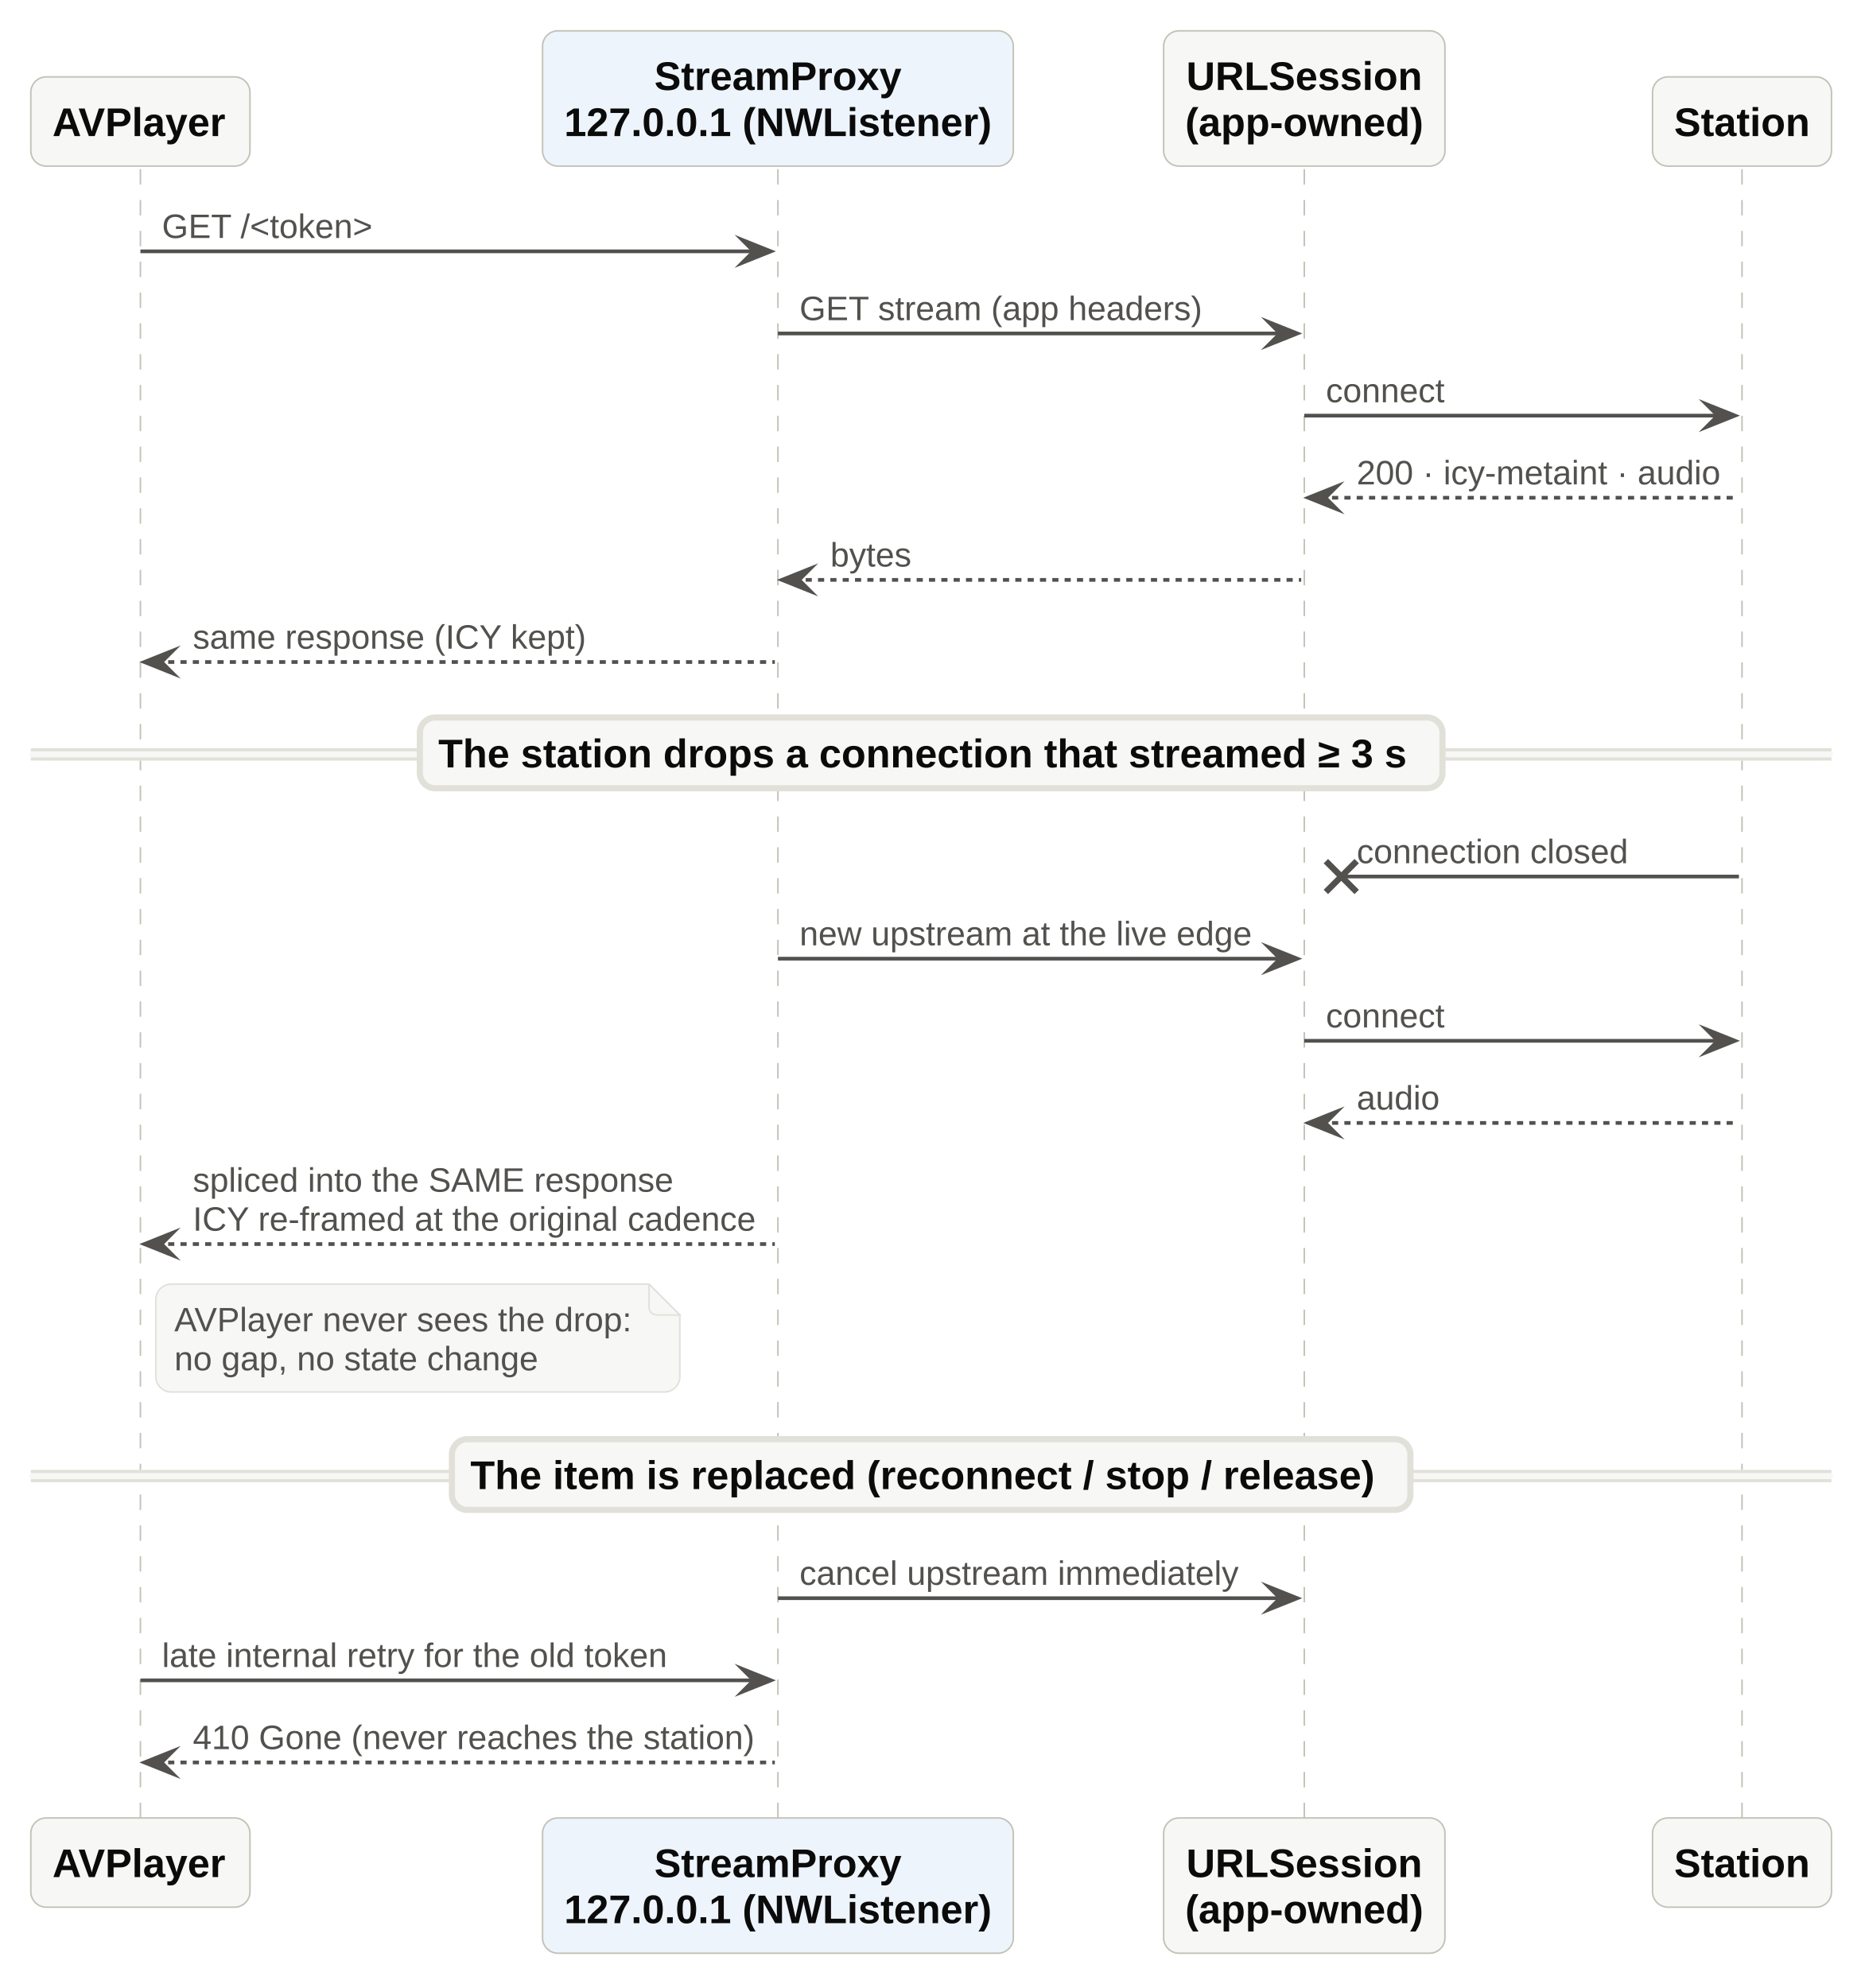
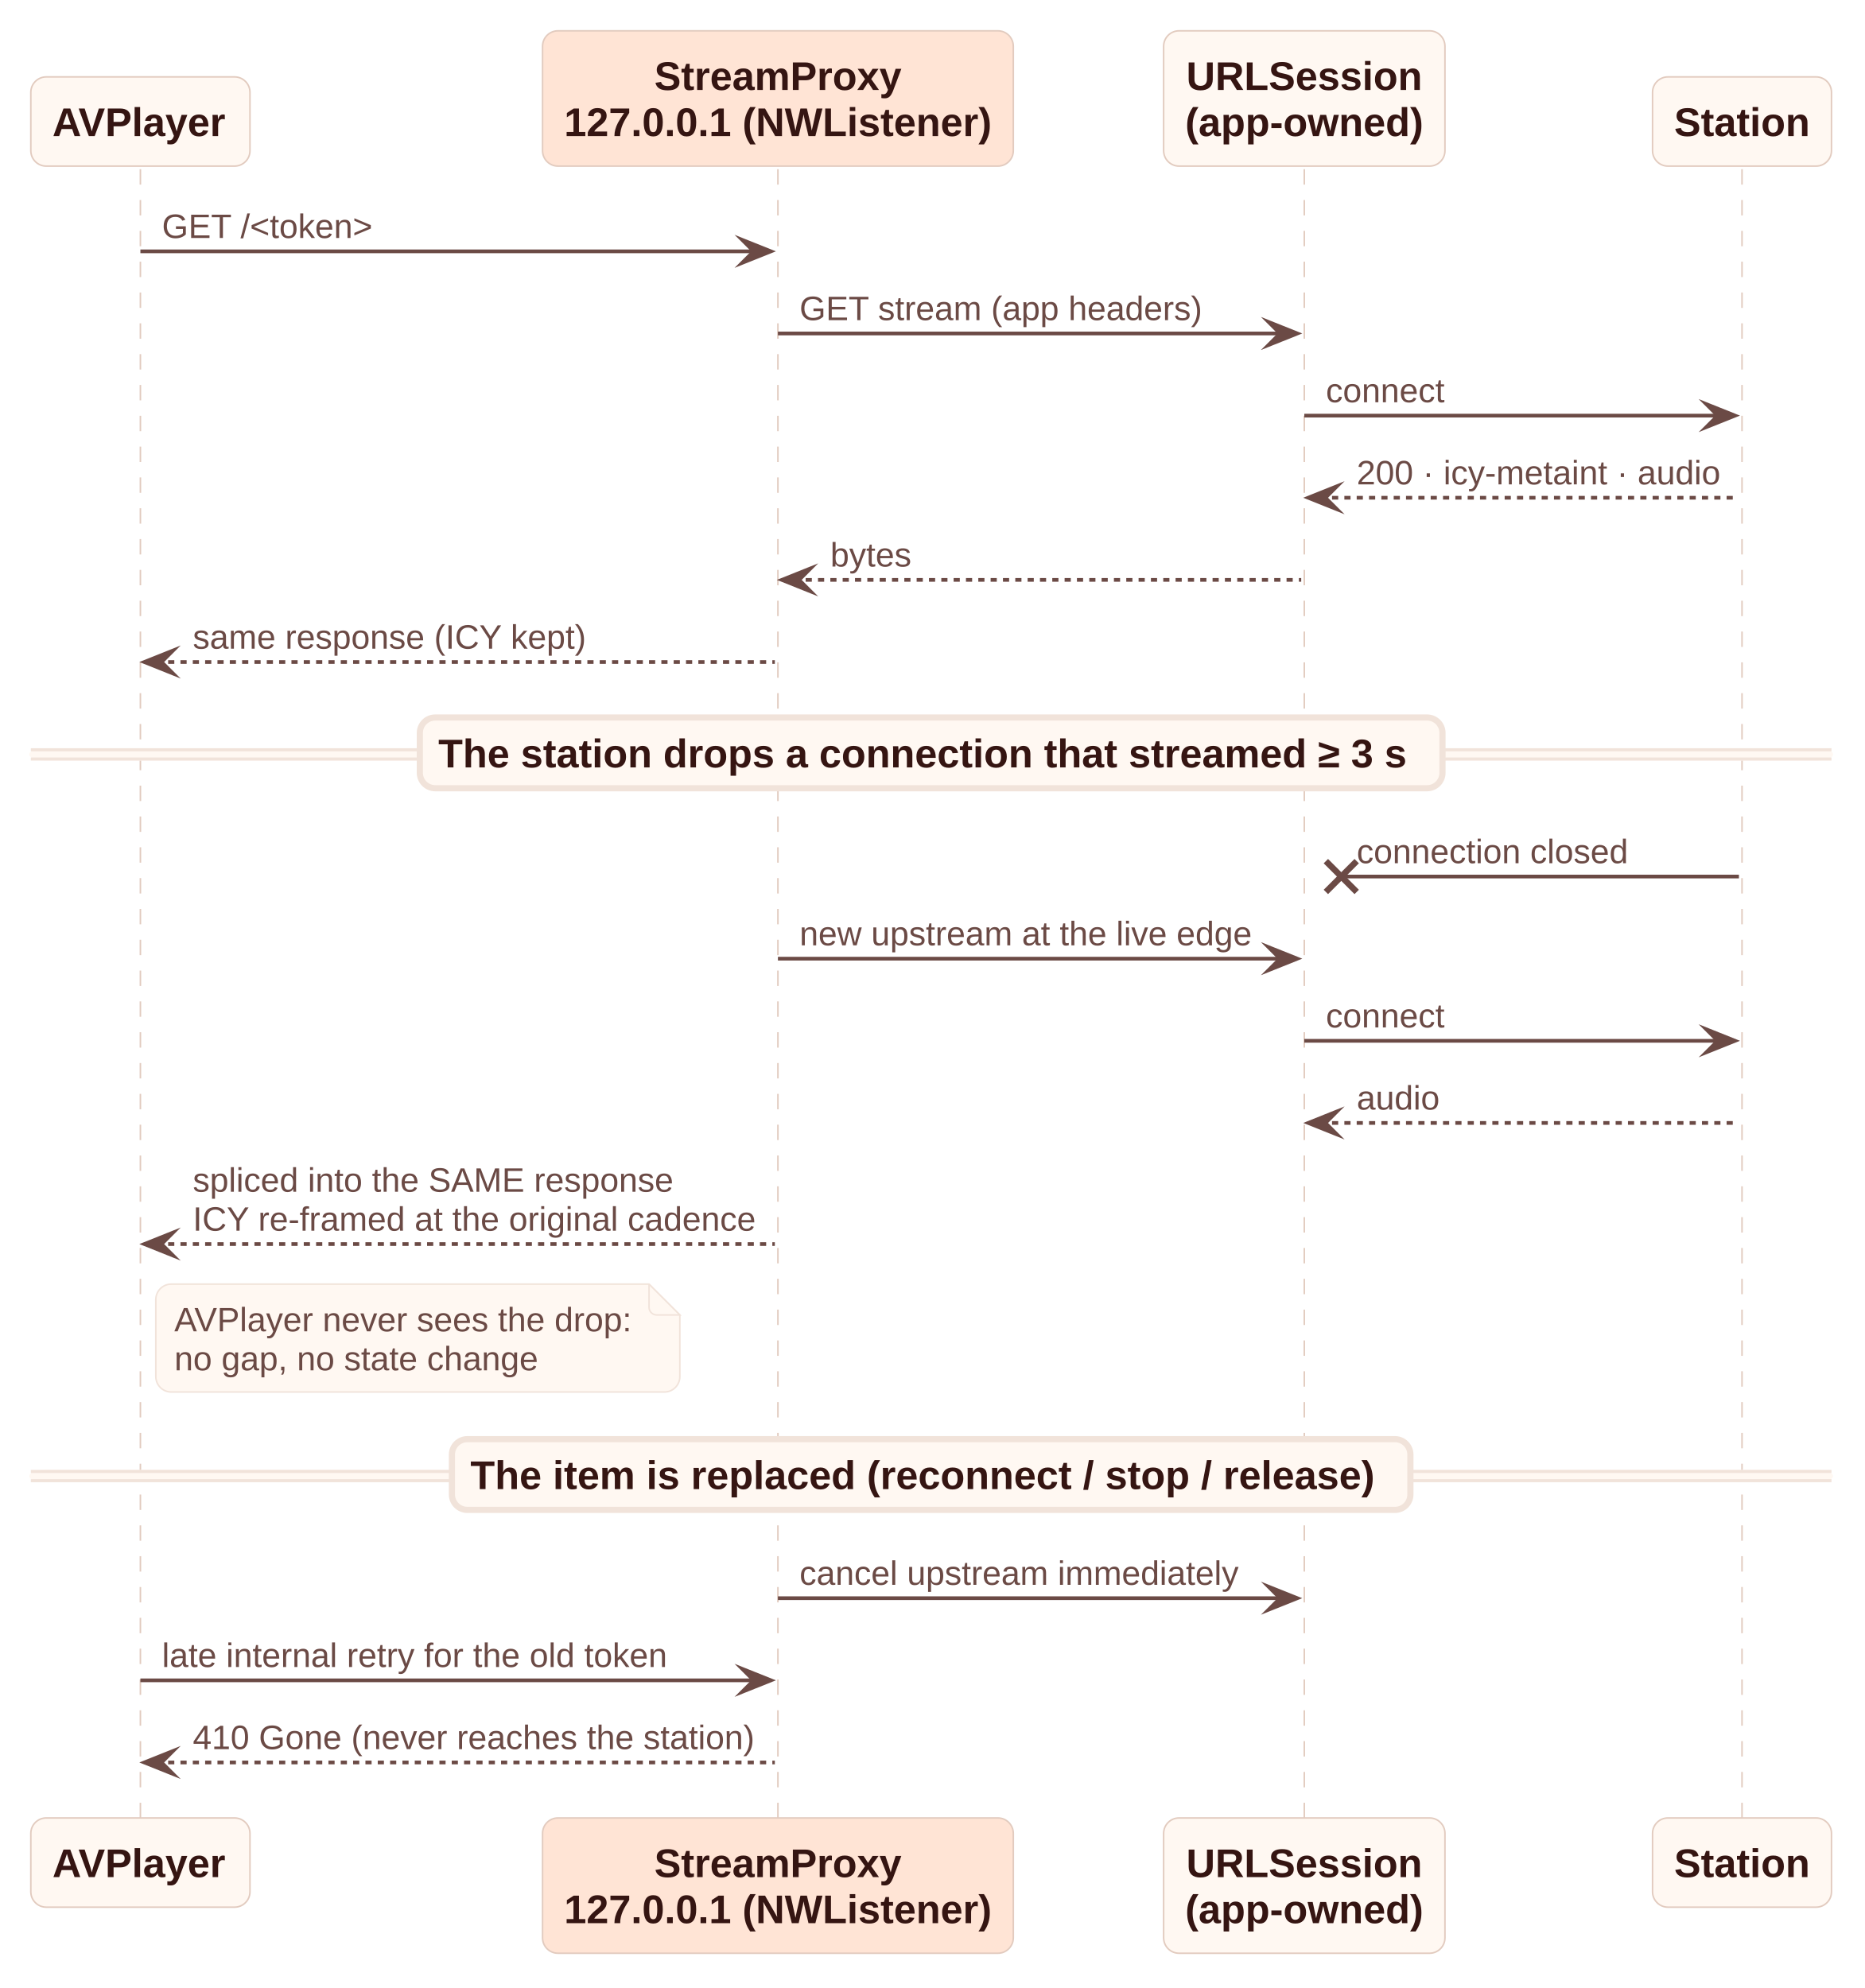
<svg xmlns="http://www.w3.org/2000/svg" version="1.1" data-diagram-type="SEQUENCE" style="width:605px;height:645px;background:#FFFFFF;" width="605px" height="645px" viewBox="0 0 605 645" zoomAndPan="magnify" preserveAspectRatio="none" contentStyleType="text/css">
  <defs />
  <g font-family="sans-serif" lengthAdjust="spacing">
    <g>
      <rect x="42.045" y="54.897" width="8" height="534.929" fill="#000" fill-opacity="0" />
-       <line x1="45.545" y1="54.897" x2="45.545" y2="589.827" style="stroke:#C3C2B7;stroke-width:0.5;stroke-dasharray:5,5;" />
+       <line x1="45.545" y1="54.897" x2="45.545" y2="589.827" style="stroke:#E2CBBF;stroke-width:0.5;stroke-dasharray:5,5;" />
    </g>
    <g>
      <rect x="248.861" y="54.897" width="8" height="534.929" fill="#000" fill-opacity="0" />
-       <line x1="252.361" y1="54.897" x2="252.361" y2="589.827" style="stroke:#C3C2B7;stroke-width:0.5;stroke-dasharray:5,5;" />
+       <line x1="252.361" y1="54.897" x2="252.361" y2="589.827" style="stroke:#E2CBBF;stroke-width:0.5;stroke-dasharray:5,5;" />
    </g>
    <g>
      <rect x="419.616" y="54.897" width="8" height="534.929" fill="#000" fill-opacity="0" />
-       <line x1="423.116" y1="54.897" x2="423.116" y2="589.827" style="stroke:#C3C2B7;stroke-width:0.5;stroke-dasharray:5,5;" />
+       <line x1="423.116" y1="54.897" x2="423.116" y2="589.827" style="stroke:#E2CBBF;stroke-width:0.5;stroke-dasharray:5,5;" />
    </g>
    <g>
      <rect x="561.613" y="54.897" width="8" height="534.929" fill="#000" fill-opacity="0" />
-       <line x1="565.113" y1="54.897" x2="565.113" y2="589.827" style="stroke:#C3C2B7;stroke-width:0.5;stroke-dasharray:5,5;" />
+       <line x1="565.113" y1="54.897" x2="565.113" y2="589.827" style="stroke:#E2CBBF;stroke-width:0.5;stroke-dasharray:5,5;" />
    </g>
-     <rect x="10" y="24.949" width="71.091" height="28.949" fill="#F7F7F5" style="stroke:#C3C2B7;stroke-width:0.5;" rx="5" ry="5" />
-     <text x="17" y="44.143" fill="#0B0B0B" font-size="13" textLength="57.091" font-weight="700" font-family="'Liberation Sans'">AVPlayer</text>
-     <rect x="176.004" y="10" width="152.715" height="43.897" fill="#EEF4FC" style="stroke:#C3C2B7;stroke-width:0.5;" rx="5" ry="5" />
-     <text x="212.257" y="29.194" fill="#0B0B0B" font-size="13" textLength="80.209" font-weight="700" font-family="'Liberation Sans'">StreamProxy</text>
-     <text x="183.004" y="44.143" fill="#0B0B0B" font-size="13" textLength="138.715" font-weight="700" font-family="'Liberation Sans'">127.0.0.1 (NWListener)</text>
-     <rect x="377.484" y="10" width="91.264" height="43.897" fill="#F7F7F5" style="stroke:#C3C2B7;stroke-width:0.5;" rx="5" ry="5" />
-     <text x="384.83" y="29.194" fill="#0B0B0B" font-size="13" textLength="76.572" font-weight="700" font-family="'Liberation Sans'">URLSession</text>
-     <text x="384.484" y="44.143" fill="#0B0B0B" font-size="13" textLength="77.264" font-weight="700" font-family="'Liberation Sans'">(app-owned)</text>
-     <rect x="536.087" y="24.949" width="58.053" height="28.949" fill="#F7F7F5" style="stroke:#C3C2B7;stroke-width:0.5;" rx="5" ry="5" />
-     <text x="543.087" y="44.143" fill="#0B0B0B" font-size="13" textLength="44.053" font-weight="700" font-family="'Liberation Sans'">Station</text>
-     <rect x="10" y="589.827" width="71.091" height="28.949" fill="#F7F7F5" style="stroke:#C3C2B7;stroke-width:0.5;" rx="5" ry="5" />
-     <text x="17" y="609.021" fill="#0B0B0B" font-size="13" textLength="57.091" font-weight="700" font-family="'Liberation Sans'">AVPlayer</text>
-     <rect x="176.004" y="589.827" width="152.715" height="43.897" fill="#EEF4FC" style="stroke:#C3C2B7;stroke-width:0.5;" rx="5" ry="5" />
-     <text x="212.257" y="609.021" fill="#0B0B0B" font-size="13" textLength="80.209" font-weight="700" font-family="'Liberation Sans'">StreamProxy</text>
-     <text x="183.004" y="623.969" fill="#0B0B0B" font-size="13" textLength="138.715" font-weight="700" font-family="'Liberation Sans'">127.0.0.1 (NWListener)</text>
-     <rect x="377.484" y="589.827" width="91.264" height="43.897" fill="#F7F7F5" style="stroke:#C3C2B7;stroke-width:0.5;" rx="5" ry="5" />
-     <text x="384.83" y="609.021" fill="#0B0B0B" font-size="13" textLength="76.572" font-weight="700" font-family="'Liberation Sans'">URLSession</text>
-     <text x="384.484" y="623.969" fill="#0B0B0B" font-size="13" textLength="77.264" font-weight="700" font-family="'Liberation Sans'">(app-owned)</text>
-     <rect x="536.087" y="589.827" width="58.053" height="28.949" fill="#F7F7F5" style="stroke:#C3C2B7;stroke-width:0.5;" rx="5" ry="5" />
-     <text x="543.087" y="609.021" fill="#0B0B0B" font-size="13" textLength="44.053" font-weight="700" font-family="'Liberation Sans'">Station</text>
-     <polygon points="240.361,77.546,250.361,81.546,240.361,85.546,244.361,81.546" fill="#52514E" style="stroke:#52514E;stroke-width:1;stroke-linejoin:miter;stroke-miterlimit:10;" />
-     <line x1="45.545" y1="81.546" x2="246.361" y2="81.546" style="stroke:#52514E;stroke-width:1.2;" />
-     <text x="52.545" y="77.215" fill="#52514E" font-size="11" textLength="68.481" font-family="'Liberation Sans'">GET /&lt;token&gt;</text>
-     <polygon points="411.116,104.195,421.116,108.195,411.116,112.195,415.116,108.195" fill="#52514E" style="stroke:#52514E;stroke-width:1;stroke-linejoin:miter;stroke-miterlimit:10;" />
-     <line x1="252.361" y1="108.195" x2="417.116" y2="108.195" style="stroke:#52514E;stroke-width:1.2;" />
-     <text x="259.361" y="103.864" fill="#52514E" font-size="11" textLength="130.829" font-family="'Liberation Sans'">GET stream (app headers)</text>
-     <polygon points="553.113,130.844,563.113,134.844,553.113,138.844,557.113,134.844" fill="#52514E" style="stroke:#52514E;stroke-width:1;stroke-linejoin:miter;stroke-miterlimit:10;" />
-     <line x1="423.116" y1="134.844" x2="559.113" y2="134.844" style="stroke:#52514E;stroke-width:1.2;" />
-     <text x="430.116" y="130.513" fill="#52514E" font-size="11" textLength="38.527" font-family="'Liberation Sans'">connect</text>
-     <polygon points="434.116,157.493,424.116,161.493,434.116,165.493,430.116,161.493" fill="#52514E" style="stroke:#52514E;stroke-width:1;stroke-linejoin:miter;stroke-miterlimit:10;" />
-     <line x1="428.116" y1="161.493" x2="564.113" y2="161.493" style="stroke:#52514E;stroke-width:1.2;stroke-dasharray:2,2;" />
-     <text x="440.116" y="157.162" fill="#52514E" font-size="11" textLength="117.998" font-family="'Liberation Sans'">200 · icy-metaint · audio</text>
-     <polygon points="263.361,184.142,253.361,188.142,263.361,192.142,259.361,188.142" fill="#52514E" style="stroke:#52514E;stroke-width:1;stroke-linejoin:miter;stroke-miterlimit:10;" />
-     <line x1="257.361" y1="188.142" x2="422.116" y2="188.142" style="stroke:#52514E;stroke-width:1.2;stroke-dasharray:2,2;" />
-     <text x="269.361" y="183.811" fill="#52514E" font-size="11" textLength="26.292" font-family="'Liberation Sans'">bytes</text>
-     <polygon points="56.545,210.791,46.545,214.791,56.545,218.791,52.545,214.791" fill="#52514E" style="stroke:#52514E;stroke-width:1;stroke-linejoin:miter;stroke-miterlimit:10;" />
-     <line x1="50.545" y1="214.791" x2="251.361" y2="214.791" style="stroke:#52514E;stroke-width:1.2;stroke-dasharray:2,2;" />
-     <text x="62.545" y="210.46" fill="#52514E" font-size="11" textLength="127.773" font-family="'Liberation Sans'">same response (ICY kept)</text>
-     <rect x="10" y="243.265" width="584.14" height="3" fill="#F7F7F5" style="stroke:#F7F7F5;stroke-width:1;" rx="5" ry="5" />
-     <line x1="10" y1="243.265" x2="594.14" y2="243.265" style="stroke:#E1E0D9;stroke-width:1;" />
-     <line x1="10" y1="246.265" x2="594.14" y2="246.265" style="stroke:#E1E0D9;stroke-width:1;" />
-     <rect x="136.194" y="232.791" width="331.751" height="22.949" fill="#F7F7F5" style="stroke:#E1E0D9;stroke-width:2;" rx="5" ry="5" />
-     <text x="142.194" y="248.985" fill="#0B0B0B" font-size="13" textLength="314.139" font-weight="700" font-family="'Liberation Sans'">The station drops a connection that streamed ≥ 3 s</text>
-     <line x1="430.116" y1="279.389" x2="440.116" y2="289.389" style="stroke:#52514E;stroke-width:2;" />
-     <line x1="430.116" y1="289.389" x2="440.116" y2="279.389" style="stroke:#52514E;stroke-width:2;" />
-     <line x1="435.116" y1="284.389" x2="564.113" y2="284.389" style="stroke:#52514E;stroke-width:1.2;" />
-     <text x="440.116" y="280.058" fill="#52514E" font-size="11" textLength="88.059" font-family="'Liberation Sans'">connection closed</text>
-     <polygon points="411.116,307.038,421.116,311.038,411.116,315.038,415.116,311.038" fill="#52514E" style="stroke:#52514E;stroke-width:1;stroke-linejoin:miter;stroke-miterlimit:10;" />
-     <line x1="252.361" y1="311.038" x2="417.116" y2="311.038" style="stroke:#52514E;stroke-width:1.2;" />
-     <text x="259.361" y="306.707" fill="#52514E" font-size="11" textLength="146.754" font-family="'Liberation Sans'">new upstream at the live edge</text>
-     <polygon points="553.113,333.687,563.113,337.687,553.113,341.687,557.113,337.687" fill="#52514E" style="stroke:#52514E;stroke-width:1;stroke-linejoin:miter;stroke-miterlimit:10;" />
-     <line x1="423.116" y1="337.687" x2="559.113" y2="337.687" style="stroke:#52514E;stroke-width:1.2;" />
-     <text x="430.116" y="333.355" fill="#52514E" font-size="11" textLength="38.527" font-family="'Liberation Sans'">connect</text>
-     <polygon points="434.116,360.335,424.116,364.335,434.116,368.335,430.116,364.335" fill="#52514E" style="stroke:#52514E;stroke-width:1;stroke-linejoin:miter;stroke-miterlimit:10;" />
-     <line x1="428.116" y1="364.335" x2="564.113" y2="364.335" style="stroke:#52514E;stroke-width:1.2;stroke-dasharray:2,2;" />
-     <text x="440.116" y="360.004" fill="#52514E" font-size="11" textLength="26.915" font-family="'Liberation Sans'">audio</text>
-     <polygon points="56.545,399.633,46.545,403.633,56.545,407.633,52.545,403.633" fill="#52514E" style="stroke:#52514E;stroke-width:1;stroke-linejoin:miter;stroke-miterlimit:10;" />
-     <line x1="50.545" y1="403.633" x2="251.361" y2="403.633" style="stroke:#52514E;stroke-width:1.2;stroke-dasharray:2,2;" />
-     <text x="62.545" y="386.653" fill="#52514E" font-size="11" textLength="155.917" font-family="'Liberation Sans'">spliced into the SAME response</text>
-     <text x="62.545" y="399.302" fill="#52514E" font-size="11" textLength="182.816" font-family="'Liberation Sans'">ICY re-framed at the original cadence</text>
-     <path d="M50.545,421.633 L50.545,446.633 A5,5 0 0 0 55.545,451.633 L215.545,451.633 A5,5 0 0 0 220.545,446.633 L220.545,426.633 L210.545,416.633 L55.545,416.633 A5,5 0 0 0 50.545,421.633" style="stroke:#E1E0D9;stroke-width:0.5;" fill="#F7F7F5" />
-     <path d="M210.545,416.633 L210.545,424.133 A2.5,2.5 0 0 0 213.045,426.633 L220.545,426.633 L210.545,416.633" style="stroke:#E1E0D9;stroke-width:0.5;" fill="#F7F7F5" />
-     <text x="56.545" y="431.951" fill="#52514E" font-size="11" textLength="149.193" font-family="'Liberation Sans'">AVPlayer never sees the drop:</text>
-     <text x="56.545" y="444.6" fill="#52514E" font-size="11" textLength="118.041" font-family="'Liberation Sans'">no gap, no state change</text>
-     <rect x="10" y="477.406" width="584.14" height="3" fill="#F7F7F5" style="stroke:#F7F7F5;stroke-width:1;" rx="5" ry="5" />
-     <line x1="10" y1="477.406" x2="594.14" y2="477.406" style="stroke:#E1E0D9;stroke-width:1;" />
-     <line x1="10" y1="480.406" x2="594.14" y2="480.406" style="stroke:#E1E0D9;stroke-width:1;" />
-     <rect x="146.601" y="466.931" width="310.937" height="22.949" fill="#F7F7F5" style="stroke:#E1E0D9;stroke-width:2;" rx="5" ry="5" />
-     <text x="152.601" y="483.125" fill="#0B0B0B" font-size="13" textLength="293.325" font-weight="700" font-family="'Liberation Sans'">The item is replaced (reconnect / stop / release)</text>
-     <polygon points="411.116,514.529,421.116,518.529,411.116,522.529,415.116,518.529" fill="#52514E" style="stroke:#52514E;stroke-width:1;stroke-linejoin:miter;stroke-miterlimit:10;" />
-     <line x1="252.361" y1="518.529" x2="417.116" y2="518.529" style="stroke:#52514E;stroke-width:1.2;" />
-     <text x="259.361" y="514.198" fill="#52514E" font-size="11" textLength="142.447" font-family="'Liberation Sans'">cancel upstream immediately</text>
-     <polygon points="240.361,541.178,250.361,545.178,240.361,549.178,244.361,545.178" fill="#52514E" style="stroke:#52514E;stroke-width:1;stroke-linejoin:miter;stroke-miterlimit:10;" />
-     <line x1="45.545" y1="545.178" x2="246.361" y2="545.178" style="stroke:#52514E;stroke-width:1.2;" />
-     <text x="52.545" y="540.847" fill="#52514E" font-size="11" textLength="163.867" font-family="'Liberation Sans'">late internal retry for the old token</text>
-     <polygon points="56.545,567.827,46.545,571.827,56.545,575.827,52.545,571.827" fill="#52514E" style="stroke:#52514E;stroke-width:1;stroke-linejoin:miter;stroke-miterlimit:10;" />
-     <line x1="50.545" y1="571.827" x2="251.361" y2="571.827" style="stroke:#52514E;stroke-width:1.2;stroke-dasharray:2,2;" />
-     <text x="62.545" y="567.496" fill="#52514E" font-size="11" textLength="182.22" font-family="'Liberation Sans'">410 Gone (never reaches the station)</text>
+     <rect x="10" y="24.949" width="71.091" height="28.949" fill="#FFF8F2" style="stroke:#E2CBBF;stroke-width:0.5;" rx="5" ry="5" />
+     <text x="17" y="44.143" fill="#351512" font-size="13" textLength="57.091" font-weight="700" font-family="'Liberation Sans'">AVPlayer</text>
+     <rect x="176.004" y="10" width="152.715" height="43.897" fill="#FFE4D5" style="stroke:#E2CBBF;stroke-width:0.5;" rx="5" ry="5" />
+     <text x="212.257" y="29.194" fill="#351512" font-size="13" textLength="80.209" font-weight="700" font-family="'Liberation Sans'">StreamProxy</text>
+     <text x="183.004" y="44.143" fill="#351512" font-size="13" textLength="138.715" font-weight="700" font-family="'Liberation Sans'">127.0.0.1 (NWListener)</text>
+     <rect x="377.484" y="10" width="91.264" height="43.897" fill="#FFF8F2" style="stroke:#E2CBBF;stroke-width:0.5;" rx="5" ry="5" />
+     <text x="384.83" y="29.194" fill="#351512" font-size="13" textLength="76.572" font-weight="700" font-family="'Liberation Sans'">URLSession</text>
+     <text x="384.484" y="44.143" fill="#351512" font-size="13" textLength="77.264" font-weight="700" font-family="'Liberation Sans'">(app-owned)</text>
+     <rect x="536.087" y="24.949" width="58.053" height="28.949" fill="#FFF8F2" style="stroke:#E2CBBF;stroke-width:0.5;" rx="5" ry="5" />
+     <text x="543.087" y="44.143" fill="#351512" font-size="13" textLength="44.053" font-weight="700" font-family="'Liberation Sans'">Station</text>
+     <rect x="10" y="589.827" width="71.091" height="28.949" fill="#FFF8F2" style="stroke:#E2CBBF;stroke-width:0.5;" rx="5" ry="5" />
+     <text x="17" y="609.021" fill="#351512" font-size="13" textLength="57.091" font-weight="700" font-family="'Liberation Sans'">AVPlayer</text>
+     <rect x="176.004" y="589.827" width="152.715" height="43.897" fill="#FFE4D5" style="stroke:#E2CBBF;stroke-width:0.5;" rx="5" ry="5" />
+     <text x="212.257" y="609.021" fill="#351512" font-size="13" textLength="80.209" font-weight="700" font-family="'Liberation Sans'">StreamProxy</text>
+     <text x="183.004" y="623.969" fill="#351512" font-size="13" textLength="138.715" font-weight="700" font-family="'Liberation Sans'">127.0.0.1 (NWListener)</text>
+     <rect x="377.484" y="589.827" width="91.264" height="43.897" fill="#FFF8F2" style="stroke:#E2CBBF;stroke-width:0.5;" rx="5" ry="5" />
+     <text x="384.83" y="609.021" fill="#351512" font-size="13" textLength="76.572" font-weight="700" font-family="'Liberation Sans'">URLSession</text>
+     <text x="384.484" y="623.969" fill="#351512" font-size="13" textLength="77.264" font-weight="700" font-family="'Liberation Sans'">(app-owned)</text>
+     <rect x="536.087" y="589.827" width="58.053" height="28.949" fill="#FFF8F2" style="stroke:#E2CBBF;stroke-width:0.5;" rx="5" ry="5" />
+     <text x="543.087" y="609.021" fill="#351512" font-size="13" textLength="44.053" font-weight="700" font-family="'Liberation Sans'">Station</text>
+     <polygon points="240.361,77.546,250.361,81.546,240.361,85.546,244.361,81.546" fill="#6B4A45" style="stroke:#6B4A45;stroke-width:1;stroke-linejoin:miter;stroke-miterlimit:10;" />
+     <line x1="45.545" y1="81.546" x2="246.361" y2="81.546" style="stroke:#6B4A45;stroke-width:1.2;" />
+     <text x="52.545" y="77.215" fill="#6B4A45" font-size="11" textLength="68.481" font-family="'Liberation Sans'">GET /&lt;token&gt;</text>
+     <polygon points="411.116,104.195,421.116,108.195,411.116,112.195,415.116,108.195" fill="#6B4A45" style="stroke:#6B4A45;stroke-width:1;stroke-linejoin:miter;stroke-miterlimit:10;" />
+     <line x1="252.361" y1="108.195" x2="417.116" y2="108.195" style="stroke:#6B4A45;stroke-width:1.2;" />
+     <text x="259.361" y="103.864" fill="#6B4A45" font-size="11" textLength="130.829" font-family="'Liberation Sans'">GET stream (app headers)</text>
+     <polygon points="553.113,130.844,563.113,134.844,553.113,138.844,557.113,134.844" fill="#6B4A45" style="stroke:#6B4A45;stroke-width:1;stroke-linejoin:miter;stroke-miterlimit:10;" />
+     <line x1="423.116" y1="134.844" x2="559.113" y2="134.844" style="stroke:#6B4A45;stroke-width:1.2;" />
+     <text x="430.116" y="130.513" fill="#6B4A45" font-size="11" textLength="38.527" font-family="'Liberation Sans'">connect</text>
+     <polygon points="434.116,157.493,424.116,161.493,434.116,165.493,430.116,161.493" fill="#6B4A45" style="stroke:#6B4A45;stroke-width:1;stroke-linejoin:miter;stroke-miterlimit:10;" />
+     <line x1="428.116" y1="161.493" x2="564.113" y2="161.493" style="stroke:#6B4A45;stroke-width:1.2;stroke-dasharray:2,2;" />
+     <text x="440.116" y="157.162" fill="#6B4A45" font-size="11" textLength="117.998" font-family="'Liberation Sans'">200 · icy-metaint · audio</text>
+     <polygon points="263.361,184.142,253.361,188.142,263.361,192.142,259.361,188.142" fill="#6B4A45" style="stroke:#6B4A45;stroke-width:1;stroke-linejoin:miter;stroke-miterlimit:10;" />
+     <line x1="257.361" y1="188.142" x2="422.116" y2="188.142" style="stroke:#6B4A45;stroke-width:1.2;stroke-dasharray:2,2;" />
+     <text x="269.361" y="183.811" fill="#6B4A45" font-size="11" textLength="26.292" font-family="'Liberation Sans'">bytes</text>
+     <polygon points="56.545,210.791,46.545,214.791,56.545,218.791,52.545,214.791" fill="#6B4A45" style="stroke:#6B4A45;stroke-width:1;stroke-linejoin:miter;stroke-miterlimit:10;" />
+     <line x1="50.545" y1="214.791" x2="251.361" y2="214.791" style="stroke:#6B4A45;stroke-width:1.2;stroke-dasharray:2,2;" />
+     <text x="62.545" y="210.46" fill="#6B4A45" font-size="11" textLength="127.773" font-family="'Liberation Sans'">same response (ICY kept)</text>
+     <rect x="10" y="243.265" width="584.14" height="3" fill="#FFF8F2" style="stroke:#FFF8F2;stroke-width:1;" rx="5" ry="5" />
+     <line x1="10" y1="243.265" x2="594.14" y2="243.265" style="stroke:#F1E3DA;stroke-width:1;" />
+     <line x1="10" y1="246.265" x2="594.14" y2="246.265" style="stroke:#F1E3DA;stroke-width:1;" />
+     <rect x="136.194" y="232.791" width="331.751" height="22.949" fill="#FFF8F2" style="stroke:#F1E3DA;stroke-width:2;" rx="5" ry="5" />
+     <text x="142.194" y="248.985" fill="#351512" font-size="13" textLength="314.139" font-weight="700" font-family="'Liberation Sans'">The station drops a connection that streamed ≥ 3 s</text>
+     <line x1="430.116" y1="279.389" x2="440.116" y2="289.389" style="stroke:#6B4A45;stroke-width:2;" />
+     <line x1="430.116" y1="289.389" x2="440.116" y2="279.389" style="stroke:#6B4A45;stroke-width:2;" />
+     <line x1="435.116" y1="284.389" x2="564.113" y2="284.389" style="stroke:#6B4A45;stroke-width:1.2;" />
+     <text x="440.116" y="280.058" fill="#6B4A45" font-size="11" textLength="88.059" font-family="'Liberation Sans'">connection closed</text>
+     <polygon points="411.116,307.038,421.116,311.038,411.116,315.038,415.116,311.038" fill="#6B4A45" style="stroke:#6B4A45;stroke-width:1;stroke-linejoin:miter;stroke-miterlimit:10;" />
+     <line x1="252.361" y1="311.038" x2="417.116" y2="311.038" style="stroke:#6B4A45;stroke-width:1.2;" />
+     <text x="259.361" y="306.707" fill="#6B4A45" font-size="11" textLength="146.754" font-family="'Liberation Sans'">new upstream at the live edge</text>
+     <polygon points="553.113,333.687,563.113,337.687,553.113,341.687,557.113,337.687" fill="#6B4A45" style="stroke:#6B4A45;stroke-width:1;stroke-linejoin:miter;stroke-miterlimit:10;" />
+     <line x1="423.116" y1="337.687" x2="559.113" y2="337.687" style="stroke:#6B4A45;stroke-width:1.2;" />
+     <text x="430.116" y="333.355" fill="#6B4A45" font-size="11" textLength="38.527" font-family="'Liberation Sans'">connect</text>
+     <polygon points="434.116,360.335,424.116,364.335,434.116,368.335,430.116,364.335" fill="#6B4A45" style="stroke:#6B4A45;stroke-width:1;stroke-linejoin:miter;stroke-miterlimit:10;" />
+     <line x1="428.116" y1="364.335" x2="564.113" y2="364.335" style="stroke:#6B4A45;stroke-width:1.2;stroke-dasharray:2,2;" />
+     <text x="440.116" y="360.004" fill="#6B4A45" font-size="11" textLength="26.915" font-family="'Liberation Sans'">audio</text>
+     <polygon points="56.545,399.633,46.545,403.633,56.545,407.633,52.545,403.633" fill="#6B4A45" style="stroke:#6B4A45;stroke-width:1;stroke-linejoin:miter;stroke-miterlimit:10;" />
+     <line x1="50.545" y1="403.633" x2="251.361" y2="403.633" style="stroke:#6B4A45;stroke-width:1.2;stroke-dasharray:2,2;" />
+     <text x="62.545" y="386.653" fill="#6B4A45" font-size="11" textLength="155.917" font-family="'Liberation Sans'">spliced into the SAME response</text>
+     <text x="62.545" y="399.302" fill="#6B4A45" font-size="11" textLength="182.816" font-family="'Liberation Sans'">ICY re-framed at the original cadence</text>
+     <path d="M50.545,421.633 L50.545,446.633 A5,5 0 0 0 55.545,451.633 L215.545,451.633 A5,5 0 0 0 220.545,446.633 L220.545,426.633 L210.545,416.633 L55.545,416.633 A5,5 0 0 0 50.545,421.633" style="stroke:#F1E3DA;stroke-width:0.5;" fill="#FFF8F2" />
+     <path d="M210.545,416.633 L210.545,424.133 A2.5,2.5 0 0 0 213.045,426.633 L220.545,426.633 L210.545,416.633" style="stroke:#F1E3DA;stroke-width:0.5;" fill="#FFF8F2" />
+     <text x="56.545" y="431.951" fill="#6B4A45" font-size="11" textLength="149.193" font-family="'Liberation Sans'">AVPlayer never sees the drop:</text>
+     <text x="56.545" y="444.6" fill="#6B4A45" font-size="11" textLength="118.041" font-family="'Liberation Sans'">no gap, no state change</text>
+     <rect x="10" y="477.406" width="584.14" height="3" fill="#FFF8F2" style="stroke:#FFF8F2;stroke-width:1;" rx="5" ry="5" />
+     <line x1="10" y1="477.406" x2="594.14" y2="477.406" style="stroke:#F1E3DA;stroke-width:1;" />
+     <line x1="10" y1="480.406" x2="594.14" y2="480.406" style="stroke:#F1E3DA;stroke-width:1;" />
+     <rect x="146.601" y="466.931" width="310.937" height="22.949" fill="#FFF8F2" style="stroke:#F1E3DA;stroke-width:2;" rx="5" ry="5" />
+     <text x="152.601" y="483.125" fill="#351512" font-size="13" textLength="293.325" font-weight="700" font-family="'Liberation Sans'">The item is replaced (reconnect / stop / release)</text>
+     <polygon points="411.116,514.529,421.116,518.529,411.116,522.529,415.116,518.529" fill="#6B4A45" style="stroke:#6B4A45;stroke-width:1;stroke-linejoin:miter;stroke-miterlimit:10;" />
+     <line x1="252.361" y1="518.529" x2="417.116" y2="518.529" style="stroke:#6B4A45;stroke-width:1.2;" />
+     <text x="259.361" y="514.198" fill="#6B4A45" font-size="11" textLength="142.447" font-family="'Liberation Sans'">cancel upstream immediately</text>
+     <polygon points="240.361,541.178,250.361,545.178,240.361,549.178,244.361,545.178" fill="#6B4A45" style="stroke:#6B4A45;stroke-width:1;stroke-linejoin:miter;stroke-miterlimit:10;" />
+     <line x1="45.545" y1="545.178" x2="246.361" y2="545.178" style="stroke:#6B4A45;stroke-width:1.2;" />
+     <text x="52.545" y="540.847" fill="#6B4A45" font-size="11" textLength="163.867" font-family="'Liberation Sans'">late internal retry for the old token</text>
+     <polygon points="56.545,567.827,46.545,571.827,56.545,575.827,52.545,571.827" fill="#6B4A45" style="stroke:#6B4A45;stroke-width:1;stroke-linejoin:miter;stroke-miterlimit:10;" />
+     <line x1="50.545" y1="571.827" x2="251.361" y2="571.827" style="stroke:#6B4A45;stroke-width:1.2;stroke-dasharray:2,2;" />
+     <text x="62.545" y="567.496" fill="#6B4A45" font-size="11" textLength="182.22" font-family="'Liberation Sans'">410 Gone (never reaches the station)</text>
  </g>
</svg>
